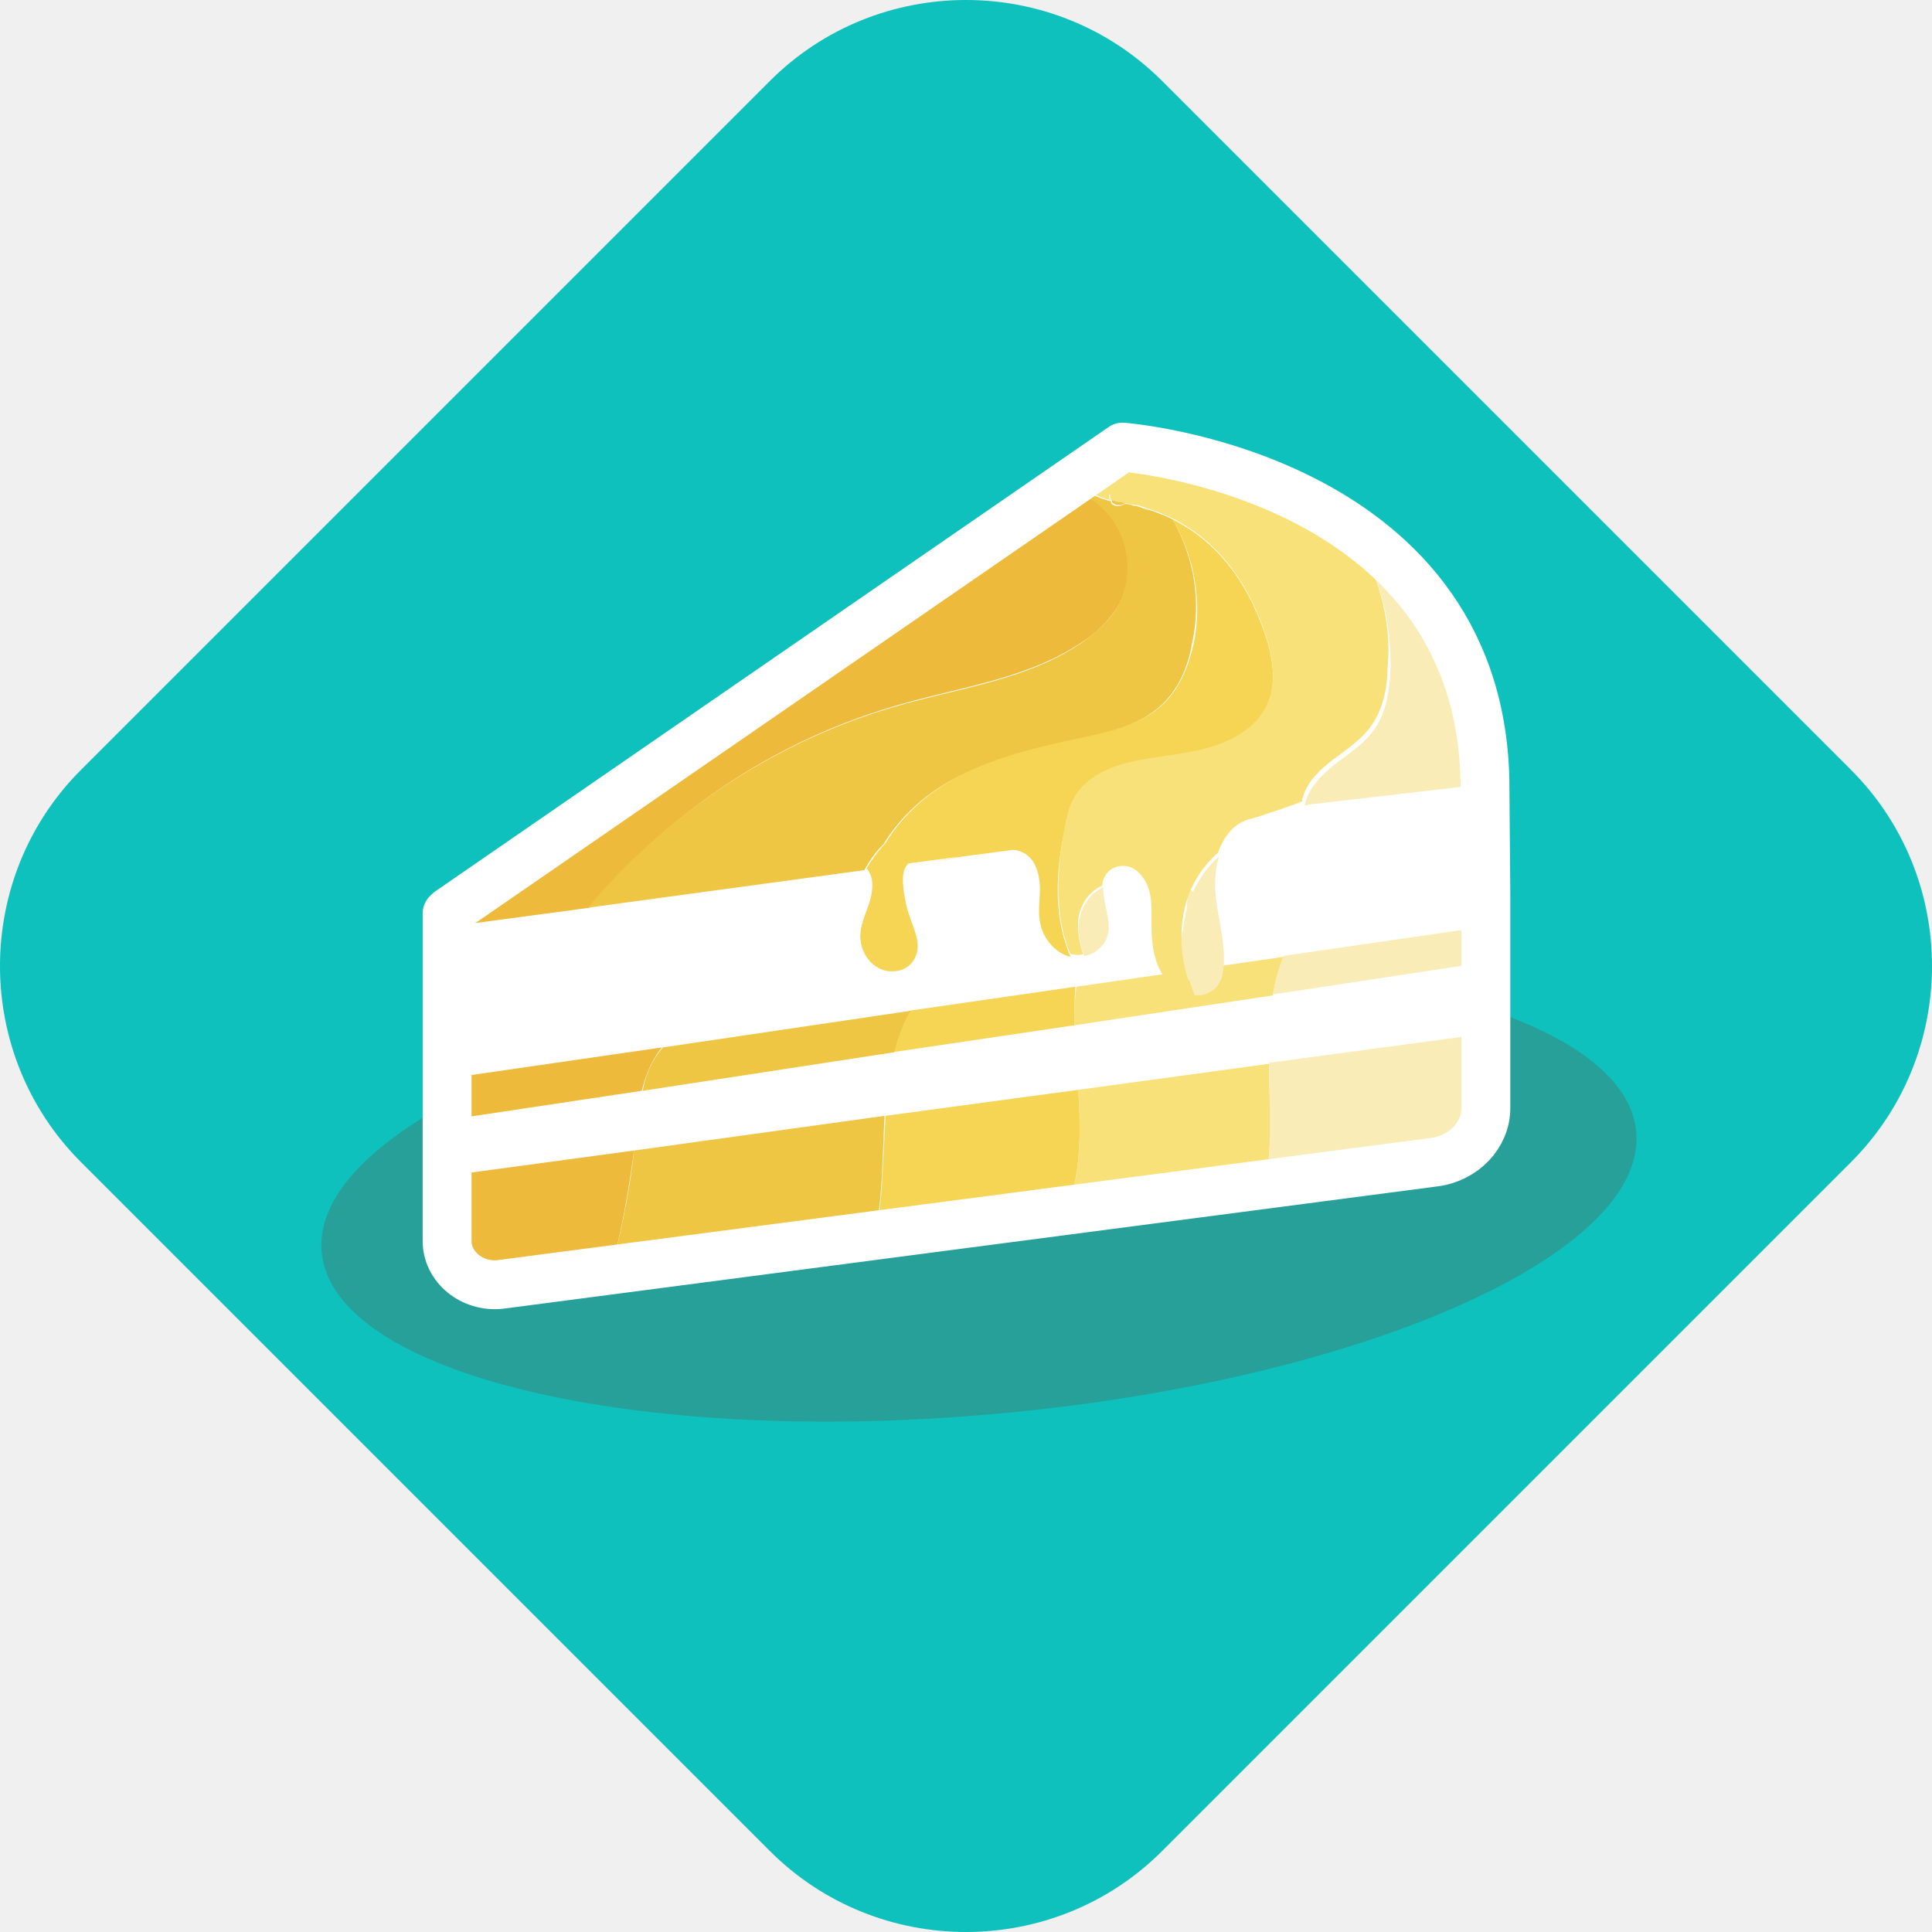
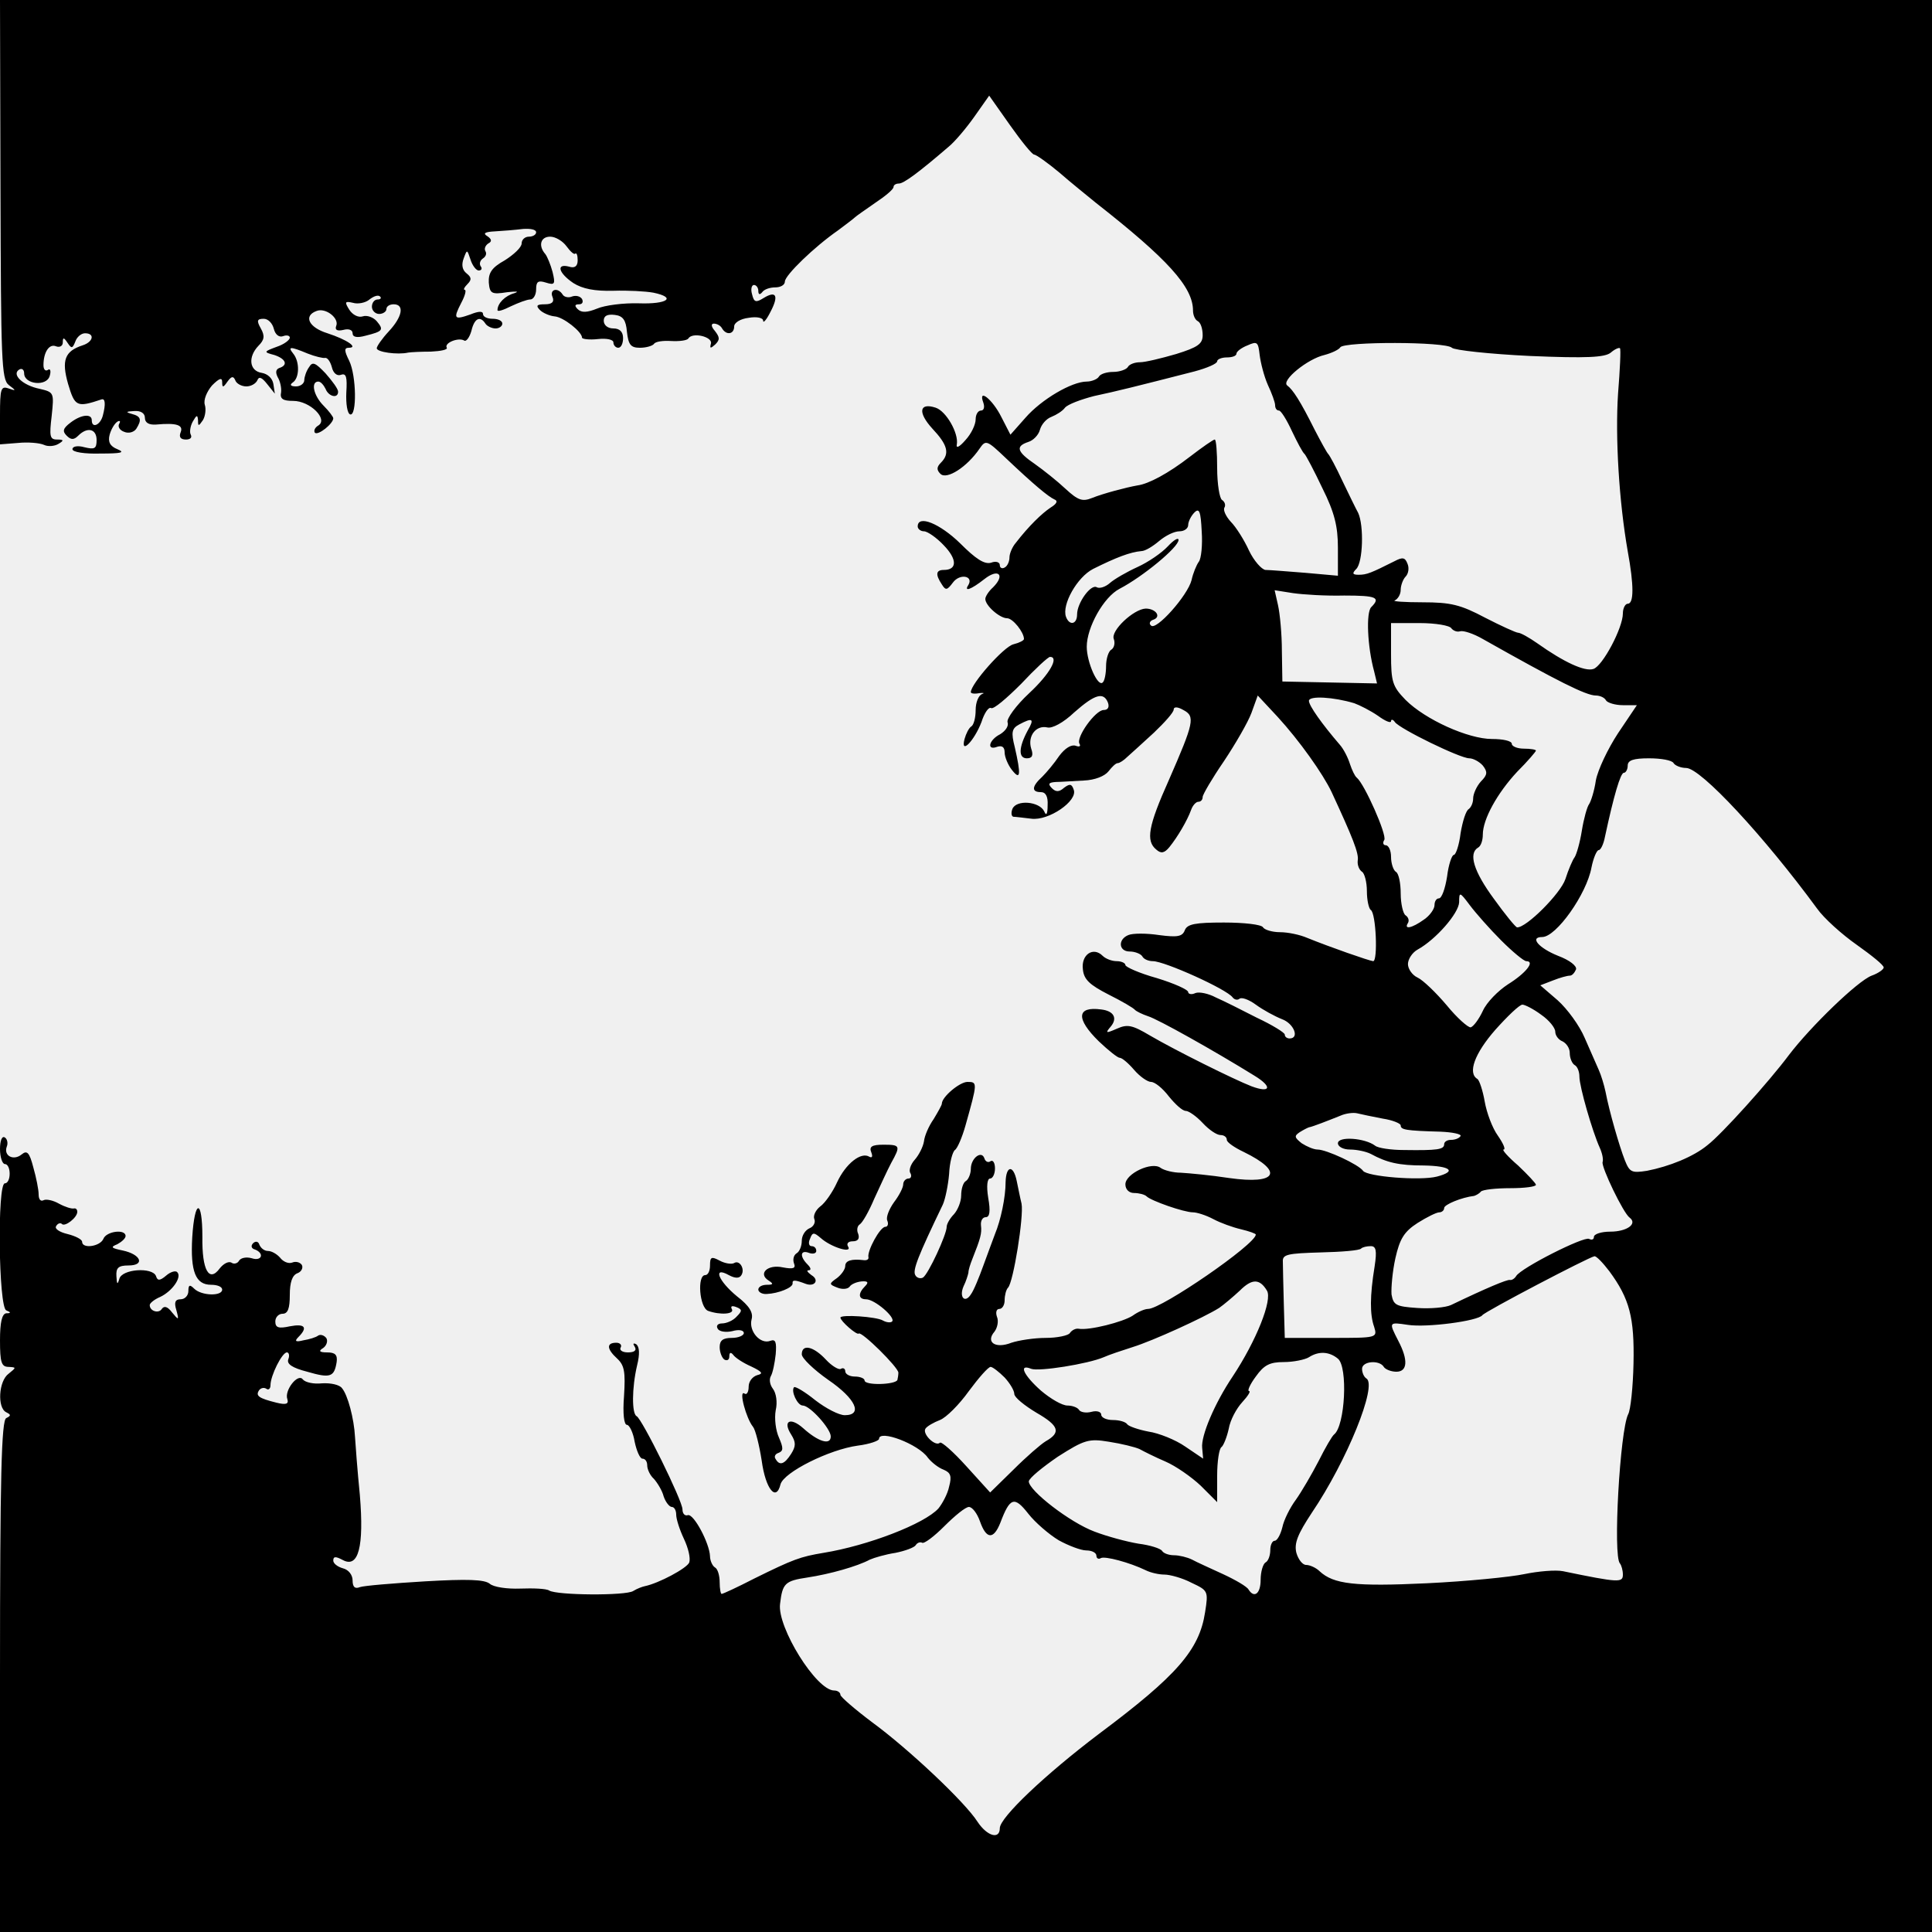
- <svg xmlns="http://www.w3.org/2000/svg" version="1.1" id="Layer_1" x="0px" y="0px" viewBox="0 0 200.5 200.5" enable-background="new 0 0 200.5 200.5" xml:space="preserve">
-   <path fill="#0EC1BC" d="M192.1,120.6l-71.5,71.5c-11.2,11.2-29.5,11.2-40.7,0L8.4,120.6c-11.2-11.2-11.2-29.5,0-40.7L79.9,8.4  c11.2-11.2,29.5-11.2,40.7,0l71.5,71.5C203.3,91.1,203.3,109.4,192.1,120.6z" />
-   <ellipse transform="matrix(0.9958 -9.115107e-02 9.115107e-02 0.9958 -10.8562 9.7731)" fill="#27A09A" cx="101.6" cy="123.7" rx="68.5" ry="23.1" />
-   <g>
-     <path fill="#FFFFFF" d="M153.4,80.8c-0.8-30.3-37.1-32.9-37.1-32.9L47.3,94l0,0l-0.2,0.2l0,1.8l0-1.8v11.2v7.4v3.9v5.3v4.8   c0,2.6,2.6,4.6,5.4,4.3l95.7-12.2c3-0.4,5.2-2.7,5.2-5.4v-4.7V102v-3.4v-6.4L153.4,80.8L153.4,80.8z" />
-     <g>
-       <path fill="#F9E17A" d="M131.7,110.4l-19.8,2.7c0.2,3.3,0.3,6.6-0.4,9.8c-0.1,0.3-0.1,0.5-0.2,0.8l20.3-2.9    c0.2-1.5,0.2-3.1,0.2-4.6C131.8,114.2,131.7,112.3,131.7,110.4z" />
-       <path fill="#F6D555" d="M111.9,113.1l-20,2.7c-0.2,3.6-0.3,7.2-0.7,10.7l20.1-2.8c0.1-0.3,0.1-0.5,0.2-0.8    C112.2,119.6,112.1,116.4,111.9,113.1z" />
-       <path fill="#EDBA3B" d="M47.3,121.9v5.3c0,2.9,2.5,5.1,5.4,4.7l11.1-1.6c0.9-3.6,1.5-7.2,2-10.9L47.3,121.9z" />
-       <path fill="#EFC643" d="M65.8,119.4c-0.4,3.7-1.1,7.3-2,10.9l27.3-3.8c0.5-3.5,0.5-7.1,0.7-10.7L65.8,119.4z" />
-       <path fill="#F9ECB7" d="M131.8,116.1c0,1.5,0,3.1-0.2,4.6l16.4-2.3c3-0.4,5.2-2.9,5.2-5.9v-5.1l-21.5,2.9    C131.7,112.3,131.8,114.2,131.8,116.1z" />
-       <path fill="#F9E17A" d="M111.5,106.4l20.6-3.1c0.2-1.4,0.6-2.7,1.1-4l-21.5,3.1C111.5,103.7,111.5,105,111.5,106.4z" />
-       <path fill="#F9ECB7" d="M132.1,103.2l21.1-3.2v-3.7l-20,2.9C132.7,100.5,132.3,101.9,132.1,103.2z" />
-       <path fill="#EDBA3B" d="M68.6,108.8c0,0,0.1-0.1,0.1-0.1l-21.4,3.1v4.3l19.3-2.9C67,111.6,67.6,110.1,68.6,108.8z" />
-       <path fill="#F6D555" d="M111.5,106.4c0-1.3,0-2.7,0.1-4l-17.3,2.5c-0.8,1.3-1.3,2.8-1.7,4.3L111.5,106.4z" />
-       <path fill="#EFC643" d="M66.7,113.2l26.1-4c0.4-1.5,0.9-3,1.7-4.3l-25.7,3.8c0,0-0.1,0.1-0.1,0.1C67.6,110.1,67,111.6,66.7,113.2z    " />
-       <g>
-         <path fill="none" d="M135.6,83.5l0.1,0C135.7,83.5,135.7,83.5,135.6,83.5z" />
-         <path fill="#F6D555" d="M135.7,83.5l-0.1,0C135.5,83.7,135.7,83.5,135.7,83.5z" />
-         <path fill="#F9ECB7" d="M123.4,92.1c1.2,1.3,1.8,3,2.2,4.7c0.3,1.2,0.5,2.6-0.1,3.7c-0.6,1.1-2.2,1.7-3.1,0.8     c-1-1-0.4-2.6,0.1-3.9c0.7-1.9,0.9-4.1,0.5-6.1" />
-         <path fill="#F9ECB7" d="M112,95.6c-0.2,1.2,0.1,2.4,0.5,3.6c0.6-0.1,1.1-0.3,1.5-0.7c2.1-1.7,0.4-4.4,0.5-6.4     C113.1,92.7,112.2,94.1,112,95.6z" />
-         <path fill="#F9ECB7" d="M123.4,93.6c-1.1,3.1-0.7,6.6,0.6,9.7c0.3,0,0.7,0,1-0.1c1.6-0.5,1.9-1.8,2-3c0.2-2.7-0.8-5.4-0.9-8.2     c0-1,0.1-2.1,0.4-3.1C125.1,90.1,124,91.8,123.4,93.6z" />
-         <path fill="#F9ECB7" d="M139.9,54.5c3,4.4,4.6,9.7,4.4,15.1c-0.1,2.3-0.5,4.6-1.9,6.4c-1.1,1.4-2.7,2.4-4.1,3.5     c-1.3,1.1-2.6,2.4-2.9,4.1c0.1,0,0.2-0.1,0.3-0.1c0.1,0,0.1,0,0.1,0l15.5-1.8c1-0.1,1.8-1,1.7-2     C152.2,67.5,146.6,59.6,139.9,54.5z" />
-         <path fill="#F6D555" d="M131.2,65.6c-1.9-5.5-5-9.4-9.5-11.7c2.2,3.8,3.1,8.4,2.2,12.8c-0.5,2.3-1.4,4.6-3.1,6.3     c-2.4,2.3-5.8,2.9-9,3.6c-4.7,1-9.5,2.1-13.6,4.7c-2.5,1.5-4.8,3.7-6.3,6.2c0,0,0,0,0,0c-0.1,0.1-0.1,0.1-0.2,0.2     c-0.7,0.8-1.3,1.6-1.8,2.5l0.1,0c0.7,0.9,0.6,2.1,0.3,3.2c-0.3,1.1-0.9,2.2-1,3.4c-0.2,1.9,1.2,4.1,3.4,4c0.9,0,1.8-0.5,2.2-1.3     c0.8-1.4,0-2.9-0.5-4.4c-0.4-1.1-0.6-2.3-0.7-3.5c0-0.7,0-1.5,0.6-2c0,0,0,0,0,0l5.3-0.7c-1,0.2-2,0.4-2.9,0.6l3.1-0.6l5.3-0.7     c0.4,0,0.7,0.1,1.1,0.3c1.2,0.6,1.6,2,1.7,3.2c0.1,1.3-0.2,2.6,0,3.8c0.2,1.7,1.5,3.4,3.2,3.8c-0.3-0.7-0.5-1.3-0.7-2     c-1-3.6-0.7-7.5,0.1-11.2c0.2-1.1,0.5-2.2,1-3.1c0.4-0.7,0.9-1.2,1.6-1.7c0.5-0.4,1-0.7,1.5-1c2.8-1.4,6-1.5,9.1-2     c3.1-0.6,6.3-1.9,7.7-4.7C132.6,71,132.1,68.1,131.2,65.6z" />
-         <path fill="none" d="M116.8,52.2C116.8,52.2,116.8,52.2,116.8,52.2c-0.2,0-0.3-0.1-0.5-0.1C116.5,52.2,116.6,52.2,116.8,52.2z" />
-         <path fill="none" d="M117.8,52.5c-0.3-0.1-0.6-0.2-1-0.2c0,0,0,0,0,0C117.1,52.3,117.4,52.4,117.8,52.5z" />
-         <path fill="none" d="M117.9,52.5c0.4,0.1,0.8,0.2,1.2,0.4C118.7,52.7,118.3,52.6,117.9,52.5z" />
-         <path fill="none" d="M119.2,52.9c0.9,0.3,1.7,0.6,2.5,1C120.9,53.5,120.1,53.2,119.2,52.9z" />
-         <path fill="#F9E17A" d="M115.2,51.3c0,0.2,0,0.4,0.1,0.6c0,0,0.1,0,0.1,0c0-0.2,0-0.3,0-0.5C115.3,51.4,115.3,51.3,115.2,51.3z" />
-         <path fill="#F9E17A" d="M139.9,54.5c-10.6-8.2-23.9-9.2-23.9-9.2l-1.2,0.9l-2.5,1.8l-2.5,1.8c1,0.2,1.9,0.4,2.9,0.7     c0.5,0.7,1.4,1.1,2.5,1.4c-0.1-0.2-0.1-0.4-0.1-0.6c0.1,0,0.1,0.1,0.2,0.1c0,0.2,0,0.3,0,0.5c0.3,0.1,0.6,0.1,0.9,0.2     c0.2,0,0.3,0.1,0.5,0.1c0.3,0.1,0.6,0.1,1,0.2c0.1,0,0.1,0,0.2,0c0.4,0.1,0.8,0.2,1.2,0.4c0,0,0,0,0.1,0c0.9,0.3,1.7,0.6,2.5,1     c0,0,0,0,0,0v0c4.5,2.3,7.6,6.2,9.5,11.7c0.9,2.5,1.4,5.4,0.2,7.8c-1.4,2.8-4.6,4.1-7.7,4.7c-3.1,0.6-6.3,0.7-9.1,2     c-1.2,0.6-2.4,1.5-3.1,2.7c-0.6,1-0.8,2.1-1,3.1c-0.7,3.7-1,7.6-0.1,11.2c0.2,0.7,0.4,1.4,0.7,2c0.2,0,0.4,0.1,0.7,0.1     c0.2,0,0.4,0,0.6-0.1c-0.4-1.2-0.6-2.4-0.5-3.6c0.2-1.5,1.1-2.9,2.5-3.5c0-0.6,0.3-1.2,0.8-1.6c0.8-0.6,2-0.6,2.8,0.1     c1.7,1.5,1.5,3.6,1.5,5.5c0,2.3,0.3,4.8,2.1,6.3c0.6,0.5,1.4,0.8,2.2,0.8c-1.3-3-1.6-6.5-0.6-9.7c0.6-1.8,1.7-3.5,3.2-4.8     c0.6-1.7,1.7-3.1,3.3-3.5c0.6-0.1,4.3-1.4,5.4-1.8c0.3-1.7,1.5-3,2.9-4.1c1.4-1.1,3-2.1,4.1-3.5c1.4-1.8,1.9-4.2,1.9-6.4     C144.5,64.3,142.9,58.9,139.9,54.5z" />
-         <path fill="#EFC643" d="M115.4,51.9c0,0.1,0,0.1,0,0.2c0.3,0.4,1,0.4,1.4,0.1c-0.2,0-0.3-0.1-0.5-0.1     C116,52.1,115.7,52,115.4,51.9z" />
-         <path fill="#EFC643" d="M117.8,52.5c0.1,0,0.1,0,0.2,0C117.9,52.5,117.8,52.5,117.8,52.5z" />
-         <polygon fill="#EFC643" points="121.7,53.9 121.7,53.9 121.7,53.9    " />
-         <path fill="#EFC643" d="M119.1,52.9C119.2,52.9,119.2,52.9,119.1,52.9C119.2,52.9,119.2,52.9,119.1,52.9z" />
-         <path fill="#EDBA3B" d="M93.8,73c6.4-1.8,13.2-2.7,18.7-6.5c1.5-1,2.8-2.3,3.7-3.9c1.3-2.5,1.2-5.8-0.3-8.2     c-1.4-2.3-3.9-3.9-6.6-4.2L48.9,94.8c-0.4,0.3-0.2,1,0.4,1l11.9-1.6C69.6,84,81.1,76.5,93.8,73z" />
-         <path fill="#EFC643" d="M121.7,53.9C121.7,53.9,121.7,53.9,121.7,53.9c-0.8-0.4-1.6-0.7-2.5-1c0,0,0,0-0.1,0     c-0.4-0.1-0.8-0.3-1.2-0.4c-0.1,0-0.1,0-0.2,0c-0.3-0.1-0.6-0.2-1-0.2c-0.4,0.3-1.1,0.3-1.4-0.1c0-0.1,0-0.1,0-0.2     c0,0-0.1,0-0.1,0c0,0,0,0.1,0,0.1c0,0,0-0.1,0-0.1c-1.1-0.3-2-0.6-2.5-1.4c-1-0.3-1.9-0.5-2.9-0.7l-0.6,0.4     c2.7,0.3,5.2,1.9,6.6,4.2c1.5,2.5,1.6,5.7,0.3,8.2c-0.8,1.6-2.2,2.8-3.7,3.9c-5.4,3.8-12.3,4.7-18.7,6.5     c-12.7,3.5-24.2,11-32.7,21.1l28.7-3.9c0.5-0.9,1.1-1.8,1.8-2.5c0.1-0.1,0.1-0.1,0.2-0.2c1.5-2.5,3.8-4.7,6.3-6.2     c4.1-2.5,8.9-3.7,13.6-4.7c3.2-0.7,6.6-1.3,9-3.6c1.7-1.6,2.7-3.9,3.1-6.3C124.7,62.4,123.9,57.8,121.7,53.9z" />
-       </g>
-     </g>
-     <path fill="none" stroke="#FFFFFF" stroke-width="5.074" stroke-linecap="round" stroke-linejoin="round" stroke-miterlimit="10" d="   M154.1,80.8c-0.8-31.6-37.6-34.4-37.6-34.4L46.6,94.6l0,0l-0.2,0.2l0,0l0,0v11.7v7.7v4.1v5.5v5c0,2.7,2.6,4.8,5.5,4.5l97-12.7   c3-0.4,5.3-2.8,5.3-5.6v-4.9v-7v-3.5v-6.7L154.1,80.8L154.1,80.8z" />
+ <svg xmlns="http://www.w3.org/2000/svg" version="1.0" width="400pt" height="400pt" viewBox="0 0 400 400" preserveAspectRatio="xMidYMid meet">
+   <g transform="translate(0,400) scale(0.1,-0.1)" fill="#000000" stroke="none">
+     <path d="M1 3608 c1 -353 2 -393 17 -405 16 -12 16 -13 -1 -7 -15 5 -17 -1 -17 -55 l0 -61 38 3 c20 2 44 0 53 -4 8 -4 22 -3 30 2 12 7 11 9 -3 9 -15 0 -16 7 -11 49 5 48 5 49 -25 56 -35 7 -59 30 -42 40 5 3 10 0 10 -8 0 -23 47 -28 53 -5 3 10 1 16 -4 12 -5 -3 -9 1 -9 10 0 27 12 45 26 39 8 -3 14 1 14 8 0 11 2 11 10 -1 8 -12 10 -12 16 3 3 9 12 17 20 17 21 0 17 -18 -5 -25 -37 -12 -44 -31 -30 -80 14 -47 18 -49 69 -32 8 3 9 -10 3 -33 -5 -20 -23 -28 -23 -10 0 14 -22 12 -44 -5 -16 -12 -17 -18 -8 -27 9 -9 15 -9 24 0 19 19 38 14 38 -9 0 -18 -4 -20 -25 -15 -14 4 -25 2 -25 -4 0 -6 25 -10 58 -9 43 0 52 2 35 9 -15 6 -20 15 -16 30 3 11 10 23 16 27 5 3 7 1 4 -4 -4 -6 1 -14 10 -17 9 -4 20 -1 25 6 12 19 10 26 -9 31 -14 4 -12 5 5 6 14 1 22 -5 22 -14 0 -10 8 -15 23 -14 43 4 57 -1 51 -16 -4 -10 0 -15 11 -15 9 0 13 4 10 10 -3 5 -1 18 4 27 8 14 10 15 11 3 0 -13 1 -13 10 0 5 8 7 23 4 32 -3 10 4 27 15 40 15 15 21 17 21 7 0 -12 2 -12 11 1 8 11 12 12 16 3 2 -7 13 -13 23 -13 10 0 20 6 23 13 3 8 9 6 20 -8 l16 -20 -3 20 c-2 12 -12 21 -24 23 -26 4 -29 33 -7 56 12 12 14 20 5 36 -9 16 -8 20 6 20 9 0 18 -9 21 -21 3 -12 11 -18 19 -15 8 3 14 1 14 -3 0 -5 -12 -14 -27 -19 -27 -10 -28 -11 -5 -17 24 -8 29 -21 10 -27 -7 -3 -8 -9 -3 -19 5 -8 8 -22 7 -31 -3 -14 4 -18 25 -18 35 0 73 -38 52 -51 -7 -4 -10 -11 -7 -15 7 -6 38 19 38 30 0 3 -9 15 -20 26 -21 21 -27 50 -11 50 5 0 11 -7 15 -15 6 -16 26 -21 26 -6 0 6 -12 22 -26 38 -21 22 -27 25 -34 13 -6 -8 -10 -21 -10 -27 0 -7 -8 -13 -17 -13 -11 0 -14 3 -7 8 14 9 15 43 1 60 -12 15 -6 15 30 0 15 -6 32 -10 36 -9 5 1 11 -8 14 -19 3 -13 11 -19 19 -16 11 4 13 -5 11 -37 -1 -23 2 -43 8 -45 14 -4 13 80 -2 111 -10 20 -11 27 -1 27 21 0 -4 17 -44 30 -39 12 -50 36 -23 46 19 8 48 -15 41 -31 -3 -8 2 -11 15 -8 11 3 19 0 19 -7 0 -8 9 -10 27 -5 36 9 38 12 23 30 -7 8 -20 13 -29 10 -9 -3 -21 3 -28 14 -10 16 -9 18 8 14 10 -3 26 0 34 7 9 7 18 10 22 6 3 -3 1 -6 -5 -6 -7 0 -12 -7 -12 -15 0 -8 7 -15 15 -15 8 0 15 5 15 10 0 6 7 10 15 10 23 0 18 -26 -10 -56 -14 -15 -25 -31 -25 -35 0 -8 43 -14 65 -9 6 1 27 2 47 2 21 1 35 4 33 8 -6 10 24 22 36 15 4 -3 11 6 15 20 6 26 18 32 29 15 3 -5 13 -10 21 -10 8 0 14 5 14 10 0 6 -9 10 -20 10 -11 0 -20 4 -20 10 0 6 -9 6 -26 -1 -34 -12 -36 -9 -19 24 8 15 11 27 7 27 -3 0 -1 5 6 12 9 9 8 14 -2 22 -9 7 -11 18 -6 31 7 19 7 19 14 -2 4 -13 12 -23 17 -23 6 0 8 4 4 9 -3 5 -1 12 5 16 6 4 8 10 5 15 -3 5 0 12 6 16 8 4 7 9 -2 15 -10 6 -5 9 16 10 17 1 42 3 58 5 15 1 27 -1 27 -7 0 -5 -7 -9 -15 -9 -8 0 -15 -6 -15 -14 0 -8 -16 -23 -35 -35 -27 -15 -34 -26 -33 -46 2 -23 6 -25 38 -20 19 2 26 2 15 -2 -19 -5 -35 -21 -35 -35 0 -4 12 0 28 8 15 7 33 14 40 14 6 0 12 9 12 21 0 16 4 19 20 14 19 -6 20 -3 14 22 -4 15 -11 32 -15 37 -15 17 -10 36 10 36 11 0 26 -9 34 -20 8 -11 16 -18 18 -15 3 2 5 -4 5 -14 0 -12 -6 -17 -18 -13 -27 7 -22 -13 9 -34 19 -12 44 -17 83 -16 30 1 67 -1 83 -4 48 -10 29 -24 -30 -22 -32 1 -71 -4 -87 -11 -20 -8 -32 -9 -40 -1 -7 7 -6 10 3 10 7 0 9 5 6 11 -4 6 -13 8 -21 5 -7 -3 -16 -1 -19 4 -10 16 -28 11 -21 -5 4 -10 -1 -15 -16 -15 -17 0 -19 -3 -10 -12 6 -6 20 -12 30 -13 18 -1 57 -32 57 -44 0 -3 15 -5 33 -3 18 2 32 -1 32 -7 0 -6 5 -11 10 -11 6 0 10 9 10 20 0 13 -7 20 -20 20 -12 0 -20 7 -20 16 0 10 7 14 23 12 17 -2 23 -11 25 -35 3 -27 8 -33 27 -33 13 0 26 4 29 8 3 5 19 7 35 6 17 -1 33 1 36 5 8 14 50 4 47 -10 -3 -11 -1 -11 9 -2 10 10 9 15 -1 28 -8 9 -8 15 -2 15 6 0 14 -4 17 -10 9 -15 25 -12 25 4 0 8 13 16 30 18 17 3 30 0 30 -6 0 -6 7 2 15 18 18 34 12 45 -14 29 -16 -10 -20 -9 -24 8 -3 10 -1 19 4 19 5 0 9 -6 9 -12 0 -8 3 -9 8 -3 4 6 16 10 27 10 11 0 20 5 20 12 0 13 61 72 110 106 16 12 32 24 35 27 3 3 22 16 42 30 21 14 38 28 38 33 0 4 5 7 11 7 10 0 40 22 104 77 12 10 35 37 52 61 l31 44 43 -61 c24 -34 46 -61 50 -61 4 0 28 -17 52 -37 24 -21 59 -49 76 -63 148 -116 201 -174 201 -223 0 -9 4 -19 10 -22 6 -3 10 -16 10 -29 0 -18 -10 -25 -55 -39 -31 -9 -64 -17 -75 -17 -10 0 -22 -4 -25 -10 -3 -5 -17 -10 -30 -10 -13 0 -27 -4 -30 -10 -3 -5 -15 -10 -25 -10 -31 0 -94 -37 -127 -75 l-31 -35 -19 37 c-18 36 -49 61 -37 29 3 -9 1 -16 -5 -16 -6 0 -11 -8 -11 -18 0 -11 -9 -30 -21 -43 -13 -15 -20 -18 -18 -9 4 23 -22 69 -44 76 -34 11 -37 -10 -7 -43 32 -34 37 -52 18 -71 -9 -9 -9 -15 -1 -23 13 -13 55 14 81 52 13 19 15 18 55 -20 57 -54 87 -79 100 -85 8 -3 5 -9 -8 -17 -18 -12 -45 -38 -72 -73 -7 -8 -13 -22 -13 -30 0 -8 -4 -18 -10 -21 -5 -3 -10 -1 -10 5 0 6 -8 9 -18 5 -14 -4 -32 8 -64 40 -42 41 -88 60 -88 35 0 -5 6 -10 13 -10 7 0 26 -13 41 -29 28 -29 28 -51 0 -51 -16 0 -18 -9 -4 -30 8 -13 11 -12 23 4 14 19 43 14 32 -5 -10 -15 5 -10 33 12 29 23 44 9 18 -17 -9 -8 -16 -19 -16 -24 0 -14 30 -40 45 -40 12 0 35 -29 35 -43 0 -3 -10 -8 -22 -11 -20 -5 -88 -82 -88 -99 0 -3 8 -4 18 -2 9 1 11 0 5 -2 -7 -3 -13 -17 -13 -33 0 -16 -4 -31 -9 -34 -5 -3 -11 -15 -14 -26 -9 -34 20 -4 35 35 6 19 15 32 20 29 5 -3 32 20 62 50 29 31 56 56 60 56 19 0 0 -35 -43 -75 -28 -26 -47 -53 -45 -60 3 -8 -4 -18 -15 -25 -24 -12 -29 -35 -6 -26 10 3 15 -1 15 -12 0 -9 7 -26 15 -36 18 -23 19 -10 6 47 -8 31 -6 39 9 47 28 15 32 12 18 -12 -19 -35 -20 -58 -2 -58 11 0 14 6 9 20 -8 26 10 49 33 44 10 -3 34 10 56 31 43 38 61 43 70 20 3 -9 0 -15 -9 -15 -17 0 -58 -57 -50 -70 3 -5 0 -7 -8 -4 -9 3 -22 -5 -34 -21 -10 -15 -26 -34 -35 -43 -22 -20 -23 -32 -3 -32 10 0 15 -9 14 -27 0 -19 -3 -23 -7 -13 -10 21 -58 25 -66 5 -3 -8 -2 -15 2 -16 4 0 20 -2 37 -4 36 -5 97 37 88 60 -4 12 -8 13 -20 4 -10 -9 -17 -9 -25 -1 -9 9 -7 12 8 13 10 0 36 2 58 3 23 1 43 9 51 19 7 9 15 17 19 17 4 0 13 6 20 13 7 6 32 29 55 50 22 21 41 42 41 48 0 6 8 6 20 -1 25 -13 22 -26 -30 -145 -43 -96 -48 -126 -26 -144 10 -9 17 -7 27 5 17 21 37 55 45 77 3 9 10 17 15 17 5 0 9 4 9 10 0 5 20 39 44 74 24 36 50 81 57 100 l13 36 41 -44 c45 -49 94 -118 112 -156 43 -93 57 -127 54 -142 -1 -9 3 -19 9 -23 5 -3 10 -21 10 -40 0 -19 4 -36 8 -39 11 -6 15 -106 5 -106 -9 1 -89 29 -136 48 -16 7 -41 12 -57 12 -16 0 -32 5 -35 10 -3 6 -40 10 -81 10 -59 0 -76 -3 -81 -16 -5 -13 -15 -15 -53 -10 -26 4 -55 4 -64 0 -22 -9 -20 -34 3 -34 11 0 23 -5 26 -10 3 -6 13 -10 22 -10 24 0 153 -58 165 -75 4 -5 10 -6 14 -3 4 4 19 -1 34 -12 15 -11 39 -24 54 -30 25 -9 37 -40 16 -40 -5 0 -10 3 -10 8 0 4 -26 20 -58 35 -31 16 -69 35 -85 42 -15 8 -34 12 -42 9 -8 -4 -15 -2 -15 2 0 5 -29 18 -65 29 -36 10 -65 23 -65 27 0 4 -8 8 -18 8 -10 0 -23 5 -29 11 -20 20 -45 2 -41 -28 2 -21 14 -32 53 -52 28 -14 52 -28 55 -32 3 -3 15 -9 27 -13 20 -6 136 -71 220 -123 38 -23 34 -37 -6 -22 -36 14 -157 74 -210 105 -37 22 -47 24 -69 14 -23 -10 -24 -9 -12 5 14 17 6 32 -20 35 -51 7 -53 -19 -5 -66 20 -19 39 -34 43 -34 5 0 18 -11 30 -25 12 -14 28 -25 35 -25 8 0 24 -13 37 -30 13 -16 28 -30 35 -30 6 0 22 -11 35 -25 13 -14 29 -25 37 -25 7 0 13 -4 13 -10 0 -5 16 -16 35 -25 84 -41 69 -68 -30 -54 -39 6 -83 10 -100 11 -16 0 -35 5 -42 10 -18 14 -73 -12 -73 -34 0 -11 8 -18 18 -18 10 0 22 -3 26 -7 9 -9 77 -33 96 -33 8 0 27 -6 42 -14 15 -8 40 -17 57 -21 17 -4 31 -9 31 -11 0 -20 -195 -154 -223 -154 -7 0 -21 -6 -32 -14 -20 -13 -90 -31 -112 -27 -6 1 -14 -3 -18 -9 -3 -5 -26 -10 -50 -10 -24 0 -56 -5 -71 -10 -33 -13 -54 1 -35 23 6 8 9 22 5 31 -3 9 -1 16 5 16 6 0 11 8 11 18 0 10 3 22 7 26 11 11 33 148 28 174 -3 12 -7 33 -10 47 -7 34 -22 32 -23 -2 0 -32 -10 -79 -22 -108 -4 -11 -15 -40 -24 -65 -9 -25 -20 -52 -26 -60 -12 -19 -25 -6 -15 17 5 10 9 23 10 28 0 6 4 18 8 28 17 43 20 53 18 70 -1 9 3 17 10 17 8 0 10 12 5 40 -4 25 -2 40 4 40 5 0 10 9 10 21 0 11 -4 18 -9 15 -5 -4 -11 -1 -13 6 -6 17 -28 0 -28 -22 0 -10 -5 -22 -10 -25 -6 -3 -10 -17 -10 -30 0 -13 -7 -30 -15 -39 -8 -8 -15 -20 -15 -26 0 -16 -38 -98 -49 -105 -5 -3 -13 -1 -16 5 -6 10 6 40 57 146 5 11 11 40 13 63 1 24 7 46 12 50 5 3 15 26 22 51 25 89 25 90 4 90 -16 0 -53 -31 -53 -45 0 -3 -8 -17 -17 -32 -10 -14 -19 -35 -20 -46 -2 -12 -11 -29 -19 -38 -9 -10 -13 -23 -9 -28 3 -6 1 -11 -4 -11 -6 0 -11 -6 -11 -12 0 -7 -9 -24 -19 -37 -10 -14 -17 -31 -14 -38 3 -7 1 -13 -4 -13 -11 0 -38 -50 -35 -63 1 -4 -3 -7 -10 -6 -25 3 -38 -1 -38 -12 0 -7 -8 -18 -17 -25 -17 -12 -17 -13 1 -20 10 -4 21 -3 25 2 3 5 14 10 25 11 13 1 15 -2 7 -10 -15 -15 -14 -27 2 -27 18 0 62 -38 54 -46 -3 -3 -12 -2 -19 2 -13 8 -88 13 -88 6 0 -7 34 -37 38 -33 6 5 82 -70 82 -81 0 -4 -1 -11 -2 -15 -4 -10 -68 -12 -68 -1 0 4 -9 8 -20 8 -11 0 -20 5 -20 11 0 5 -4 8 -9 5 -4 -3 -19 6 -31 19 -26 28 -50 33 -50 11 0 -8 25 -32 55 -53 57 -39 72 -73 34 -73 -12 0 -39 14 -61 31 -21 17 -41 29 -44 27 -7 -8 7 -38 18 -38 15 0 58 -48 58 -64 0 -19 -26 -11 -57 17 -27 24 -43 15 -25 -13 10 -16 10 -24 0 -40 -14 -22 -24 -25 -32 -11 -4 5 -1 11 6 13 10 4 10 10 1 31 -7 15 -10 40 -7 57 4 17 1 36 -6 45 -6 8 -8 19 -4 26 4 7 8 27 10 45 2 25 0 32 -11 28 -21 -8 -45 20 -39 44 4 14 -4 28 -30 48 -39 32 -51 63 -17 44 13 -7 22 -7 26 0 8 13 -4 32 -15 25 -5 -3 -19 -1 -30 5 -17 9 -20 8 -20 -10 0 -11 -4 -20 -10 -20 -17 0 -12 -67 6 -74 25 -9 56 -7 49 4 -3 6 1 7 9 4 13 -5 13 -8 1 -20 -7 -8 -21 -14 -30 -14 -9 0 -13 -5 -9 -11 3 -6 17 -8 30 -5 14 4 24 2 24 -4 0 -5 -11 -10 -25 -10 -18 0 -25 -5 -25 -19 0 -11 5 -23 10 -26 6 -3 10 0 10 7 0 8 3 9 8 3 4 -6 21 -17 37 -24 23 -11 26 -15 13 -18 -10 -3 -18 -13 -18 -24 0 -11 -4 -18 -9 -14 -12 7 4 -52 18 -69 5 -6 13 -38 18 -70 8 -59 30 -86 39 -49 7 25 101 72 160 80 24 3 44 10 44 14 0 20 82 -11 101 -39 8 -10 22 -21 33 -25 14 -6 17 -13 11 -35 -3 -15 -14 -35 -22 -45 -29 -32 -146 -77 -238 -92 -48 -8 -62 -13 -143 -53 -35 -18 -65 -32 -68 -32 -2 0 -4 11 -4 24 0 14 -4 28 -10 31 -5 3 -10 14 -10 23 -1 27 -34 89 -46 85 -6 -2 -11 3 -11 12 0 18 -84 188 -95 193 -10 5 -10 58 1 105 6 24 5 39 -2 44 -6 3 -7 1 -3 -5 5 -8 -1 -12 -14 -12 -12 0 -18 5 -15 10 3 5 -1 10 -9 10 -21 0 -20 -13 2 -33 15 -14 17 -28 14 -77 -3 -37 0 -60 6 -60 5 0 13 -16 16 -35 4 -19 11 -35 16 -35 6 0 10 -6 10 -14 0 -8 6 -21 14 -28 7 -8 17 -24 20 -36 4 -12 12 -22 17 -22 5 0 9 -7 9 -16 0 -9 7 -31 16 -50 9 -19 14 -40 11 -49 -5 -12 -63 -43 -92 -49 -5 -1 -16 -5 -24 -10 -15 -10 -158 -9 -174 1 -6 4 -33 5 -60 4 -27 -1 -55 3 -63 10 -11 9 -47 10 -134 5 -66 -4 -127 -9 -135 -12 -10 -4 -15 0 -15 14 0 11 -8 22 -20 25 -11 3 -20 10 -20 16 0 9 5 9 20 1 32 -17 44 27 35 135 -5 50 -9 104 -10 120 -2 38 -15 87 -27 101 -5 7 -23 11 -41 10 -18 -2 -35 2 -40 8 -10 14 -39 -23 -32 -41 3 -10 -3 -12 -23 -7 -36 9 -43 14 -36 25 3 5 10 7 15 4 5 -4 9 0 9 7 0 20 24 68 34 68 4 0 6 -6 3 -14 -4 -10 8 -18 39 -26 48 -14 56 -11 61 20 2 15 -3 20 -20 20 -16 0 -18 3 -8 9 7 5 10 14 7 20 -4 6 -12 9 -17 6 -5 -4 -19 -8 -31 -10 -16 -4 -19 -2 -10 7 20 20 13 28 -18 22 -23 -5 -30 -3 -30 10 0 9 7 16 15 16 11 0 15 11 15 39 0 26 5 41 16 45 8 3 12 11 9 17 -4 6 -13 8 -20 5 -8 -3 -19 2 -25 10 -7 8 -18 14 -25 14 -8 0 -15 6 -18 13 -2 7 -8 8 -13 3 -5 -5 -4 -11 4 -13 20 -8 14 -25 -7 -18 -11 3 -22 1 -26 -5 -3 -6 -11 -8 -16 -4 -6 3 -16 -2 -24 -12 -22 -30 -37 -4 -36 65 0 80 -16 79 -21 -1 -4 -71 7 -98 39 -98 13 0 23 -4 23 -10 0 -14 -43 -13 -58 2 -9 9 -12 8 -12 -5 0 -9 -7 -17 -16 -17 -11 0 -14 -6 -9 -22 6 -22 5 -22 -9 -5 -9 12 -16 14 -21 7 -6 -10 -25 -5 -25 8 0 4 10 12 22 17 25 12 45 41 35 51 -3 4 -14 1 -23 -7 -13 -11 -18 -11 -21 -1 -7 19 -71 15 -76 -6 -4 -13 -5 -11 -6 6 -1 17 4 22 25 22 35 0 26 23 -12 31 -24 5 -26 7 -11 13 9 5 17 12 17 17 0 15 -40 10 -46 -6 -7 -16 -44 -21 -44 -6 0 5 -14 12 -30 16 -17 4 -27 11 -24 16 3 6 9 8 12 5 6 -7 32 13 32 25 0 5 -3 8 -7 7 -5 -1 -18 3 -31 10 -12 7 -27 10 -32 7 -6 -3 -10 2 -10 12 0 10 -5 35 -11 56 -8 31 -13 36 -24 27 -17 -14 -38 -3 -31 16 3 7 1 16 -4 19 -6 4 -10 -7 -10 -24 0 -17 5 -31 10 -31 6 0 10 -9 10 -20 0 -11 -4 -20 -10 -20 -16 0 -13 -257 3 -263 10 -4 10 -6 0 -6 -9 -1 -13 -19 -13 -56 0 -46 3 -55 18 -55 16 -1 16 -1 0 -14 -21 -15 -24 -71 -5 -80 10 -5 10 -7 0 -12 -10 -4 -13 -121 -13 -535 l0 -529 2000 0 2000 0 0 2000 0 2000 -2000 0 -2000 0 1 -392z m2624 -405 c8 -17 15 -36 15 -42 0 -6 3 -11 8 -11 4 0 16 -19 27 -43 11 -23 22 -44 26 -47 3 -3 20 -35 37 -71 25 -50 32 -79 32 -123 l0 -58 -67 6 c-38 3 -75 6 -83 6 -8 1 -24 19 -34 40 -10 22 -27 49 -38 60 -10 11 -16 24 -13 29 3 5 1 12 -5 16 -5 3 -10 33 -10 66 0 32 -2 59 -5 59 -3 0 -26 -16 -52 -36 -44 -34 -85 -56 -108 -59 -23 -4 -72 -17 -94 -26 -20 -8 -29 -5 -55 19 -17 16 -46 39 -63 51 -38 26 -41 37 -14 46 10 3 21 14 24 25 3 11 13 23 24 27 10 4 23 12 28 19 6 7 33 17 60 24 47 10 87 20 208 51 26 7 47 16 47 21 0 4 9 8 20 8 11 0 20 3 20 8 0 4 10 12 23 17 20 9 22 7 25 -20 2 -16 9 -44 17 -62z m381 77 c5 -5 78 -13 162 -17 117 -5 155 -3 167 7 8 7 17 11 19 9 2 -2 0 -44 -4 -94 -6 -91 2 -223 20 -326 13 -71 13 -109 0 -109 -5 0 -10 -9 -10 -20 0 -30 -42 -109 -61 -115 -18 -6 -61 14 -116 53 -17 12 -35 22 -40 22 -4 0 -35 14 -68 31 -51 27 -71 32 -130 32 -38 0 -64 2 -57 4 6 3 12 12 12 22 0 9 5 22 10 27 6 6 8 18 4 27 -5 13 -10 14 -27 5 -48 -24 -57 -28 -74 -28 -13 0 -14 3 -5 12 14 14 16 90 4 116 -5 9 -20 40 -33 67 -13 28 -26 52 -29 55 -3 3 -15 25 -28 50 -30 60 -45 83 -57 92 -13 10 42 55 77 63 15 4 30 11 33 16 8 12 218 12 231 -1z m-524 -443 c-5 -7 -12 -24 -15 -38 -8 -32 -74 -106 -84 -94 -5 4 -2 10 5 12 17 6 5 23 -16 23 -25 -1 -73 -46 -66 -63 3 -8 1 -18 -5 -22 -6 -3 -11 -19 -11 -34 0 -15 -3 -31 -7 -34 -10 -10 -33 42 -33 74 0 40 35 103 68 120 48 25 122 86 122 101 0 6 -10 0 -22 -13 -13 -14 -41 -33 -63 -43 -22 -10 -48 -25 -57 -33 -9 -8 -21 -12 -27 -9 -12 8 -41 -32 -41 -56 0 -21 -16 -24 -23 -5 -9 25 23 82 56 99 48 24 77 35 100 37 8 0 24 10 37 21 13 11 31 20 42 20 10 0 18 6 18 13 0 7 6 19 13 26 10 10 13 2 15 -39 2 -28 -1 -57 -6 -63z m301 -70 c67 0 76 -4 56 -24 -11 -11 -8 -82 6 -133 l6 -25 -98 2 -98 2 -1 63 c0 35 -4 77 -8 95 l-7 31 38 -6 c21 -3 68 -6 106 -5z m222 -68 c4 -5 12 -8 18 -6 7 2 28 -5 47 -16 156 -88 214 -117 234 -117 8 0 18 -4 21 -10 3 -5 19 -10 35 -10 l29 0 -39 -58 c-21 -32 -42 -76 -46 -98 -3 -21 -10 -43 -14 -49 -4 -5 -11 -30 -15 -55 -4 -25 -11 -49 -15 -55 -4 -5 -13 -26 -19 -45 -10 -30 -81 -101 -100 -100 -3 0 -25 27 -48 59 -42 57 -53 94 -33 106 6 3 10 15 10 27 0 32 30 86 71 130 22 22 39 42 39 44 0 2 -11 4 -25 4 -14 0 -25 5 -25 10 0 6 -18 10 -41 10 -49 0 -138 40 -179 81 -27 28 -30 37 -30 95 l0 64 59 0 c33 0 63 -5 66 -11z m-201 -155 c11 -4 33 -15 49 -26 15 -11 27 -16 27 -11 0 4 4 4 8 -2 10 -14 135 -75 154 -75 8 0 21 -7 28 -15 10 -13 10 -19 -4 -33 -9 -10 -16 -26 -16 -35 0 -9 -4 -18 -9 -22 -6 -3 -13 -26 -17 -50 -3 -25 -10 -45 -14 -45 -4 0 -11 -20 -14 -45 -4 -25 -11 -45 -17 -45 -5 0 -9 -6 -9 -14 0 -8 -10 -22 -22 -30 -25 -18 -42 -21 -33 -7 3 5 1 12 -5 16 -5 3 -10 24 -10 45 0 21 -4 42 -10 45 -5 3 -10 17 -10 31 0 13 -5 24 -11 24 -5 0 -7 5 -3 11 6 10 -41 116 -57 129 -4 3 -10 16 -14 28 -4 13 -13 31 -21 40 -37 43 -64 81 -64 91 0 11 51 8 94 -5z m661 -124 c3 -5 15 -10 26 -10 30 0 161 -141 271 -291 14 -20 52 -54 82 -75 31 -22 56 -42 56 -47 0 -4 -11 -12 -25 -17 -29 -11 -126 -105 -171 -164 -41 -55 -140 -165 -169 -187 -29 -24 -79 -44 -125 -53 -32 -5 -36 -3 -46 22 -11 28 -32 100 -40 142 -3 14 -9 34 -14 45 -5 11 -18 41 -29 66 -11 26 -36 60 -56 78 l-36 31 26 10 c15 6 30 10 35 10 5 0 10 6 13 13 2 7 -13 19 -37 28 -40 16 -60 39 -33 39 29 0 92 89 102 144 4 20 11 36 15 36 4 0 10 12 13 28 18 84 32 132 39 132 4 0 8 7 8 15 0 11 12 15 44 15 25 0 48 -4 51 -10z m-357 -367 c23 -23 47 -43 52 -43 19 0 -1 -25 -38 -48 -20 -13 -44 -37 -52 -55 -8 -17 -19 -32 -25 -34 -5 -1 -28 19 -50 46 -22 26 -49 52 -60 57 -11 5 -20 18 -20 28 0 10 9 24 20 30 38 21 85 75 86 98 0 22 1 22 22 -6 12 -16 41 -49 65 -73z m83 -154 c16 -11 29 -27 29 -35 0 -8 7 -17 15 -20 8 -4 15 -14 15 -24 0 -11 5 -22 10 -25 6 -3 10 -14 10 -24 0 -21 27 -114 42 -147 5 -11 8 -24 6 -30 -3 -10 43 -106 56 -115 17 -13 -6 -29 -40 -29 -19 0 -34 -5 -34 -11 0 -5 -4 -7 -10 -4 -10 6 -141 -60 -151 -77 -3 -5 -9 -9 -13 -8 -6 1 -47 -16 -122 -52 -11 -5 -42 -8 -70 -6 -44 3 -49 6 -53 28 -1 14 2 48 8 75 9 40 18 55 46 73 19 12 39 22 45 22 5 0 10 4 10 9 0 7 36 22 62 25 3 1 10 4 14 9 4 4 31 7 61 7 29 0 53 3 53 7 0 3 -17 21 -37 40 -21 18 -34 33 -30 33 5 0 -1 13 -12 29 -11 15 -23 47 -27 70 -4 23 -11 44 -15 47 -21 12 -6 53 37 102 25 28 50 52 56 52 5 0 23 -9 39 -21z m-328 -215 c20 -3 37 -10 37 -14 0 -9 10 -11 82 -13 25 -1 44 -5 42 -9 -3 -5 -12 -8 -20 -8 -8 0 -14 -4 -14 -9 0 -11 -14 -13 -83 -12 -27 0 -54 4 -60 9 -21 16 -77 20 -77 5 0 -7 11 -13 25 -13 14 0 33 -4 43 -9 33 -18 58 -24 110 -24 55 -1 69 -12 27 -23 -35 -9 -145 0 -153 12 -9 13 -76 44 -94 44 -8 0 -22 6 -33 13 -15 12 -16 15 -4 23 8 5 16 9 19 10 7 1 40 14 65 24 11 5 27 7 35 5 8 -2 32 -7 53 -11z m-17 -306 c-10 -61 -10 -100 -1 -125 7 -23 6 -23 -89 -23 l-96 0 -2 70 c-1 39 -2 78 -2 88 -1 15 10 17 78 19 43 1 81 4 84 8 3 3 12 5 20 5 11 0 13 -9 8 -42z m486 -10 c42 -57 52 -96 50 -191 -1 -48 -6 -96 -11 -105 -17 -33 -32 -295 -17 -309 3 -4 6 -14 6 -23 0 -17 -8 -17 -124 7 -15 3 -51 0 -80 -6 -28 -6 -119 -15 -202 -19 -149 -7 -193 -2 -222 25 -7 7 -20 13 -28 13 -7 0 -16 11 -20 25 -5 20 3 39 32 83 73 108 136 264 113 278 -5 3 -9 12 -9 20 0 16 36 19 45 4 3 -5 15 -10 26 -10 23 0 25 24 4 64 -20 39 -20 39 20 33 39 -6 145 8 154 20 6 8 220 120 232 122 4 1 18 -14 31 -31z m-709 -40 c12 -19 -22 -104 -71 -178 -37 -55 -66 -123 -63 -148 l2 -22 -37 25 c-20 14 -55 28 -76 31 -21 4 -41 11 -44 15 -3 5 -16 9 -30 9 -13 0 -24 5 -24 11 0 6 -9 9 -20 6 -11 -3 -23 -1 -26 4 -3 5 -14 9 -24 9 -11 0 -35 14 -55 31 -36 32 -47 56 -20 45 16 -6 117 10 150 24 11 5 38 14 60 21 42 13 147 61 179 81 10 7 29 23 43 36 25 25 41 25 56 0z m147 -141 c21 -17 15 -139 -8 -157 -4 -3 -18 -27 -32 -55 -14 -27 -35 -63 -47 -80 -12 -16 -25 -42 -28 -57 -4 -16 -11 -28 -16 -28 -5 0 -9 -9 -9 -19 0 -11 -4 -23 -10 -26 -5 -3 -10 -19 -10 -36 0 -28 -13 -39 -25 -20 -3 6 -27 20 -53 32 -26 12 -55 25 -64 30 -10 5 -27 9 -37 9 -11 0 -22 4 -25 9 -3 5 -25 12 -49 15 -24 4 -65 15 -91 25 -51 19 -136 85 -136 104 1 7 28 29 60 51 55 35 64 38 106 31 26 -4 54 -11 63 -15 9 -5 33 -17 54 -26 21 -9 54 -32 73 -50 l34 -34 0 55 c0 29 4 56 9 59 4 3 11 20 15 38 3 18 16 42 28 55 12 13 18 23 14 23 -4 0 2 14 14 30 17 24 29 30 58 30 20 0 44 5 52 10 20 13 42 12 60 -3z m-690 -39 c11 -12 20 -27 20 -34 0 -7 21 -24 46 -39 47 -27 51 -41 19 -59 -10 -6 -40 -32 -67 -59 l-48 -47 -49 54 c-27 30 -52 52 -55 49 -9 -9 -37 18 -30 29 3 5 17 13 30 18 13 5 40 32 60 60 20 27 40 50 45 50 4 0 17 -10 29 -22z m112 -337 c20 -11 46 -21 57 -21 12 0 21 -5 21 -11 0 -5 4 -8 9 -5 8 5 60 -9 93 -25 10 -5 27 -9 39 -9 11 0 37 -7 56 -17 34 -16 35 -17 28 -61 -12 -78 -58 -131 -220 -252 -111 -84 -205 -173 -205 -195 0 -24 -26 -17 -46 13 -26 41 -143 151 -218 206 -36 27 -66 53 -66 57 0 5 -6 9 -13 9 -37 0 -118 131 -112 179 5 43 10 48 57 55 46 7 103 23 129 37 9 4 33 11 53 14 20 4 39 11 42 16 3 5 9 7 13 5 4 -3 25 13 46 34 22 22 44 40 51 40 7 0 17 -13 23 -30 13 -37 28 -38 42 -3 20 53 29 56 58 19 14 -18 43 -43 63 -55z" />
+     <path d="M1804 1614 c3 -8 2 -12 -4 -9 -17 11 -49 -14 -67 -53 -9 -20 -25 -43 -35 -50 -9 -7 -15 -19 -12 -26 3 -7 -2 -16 -10 -19 -9 -4 -16 -15 -16 -26 0 -11 -5 -23 -11 -26 -6 -4 -8 -13 -5 -21 4 -10 -2 -12 -23 -8 -32 7 -52 -13 -30 -27 11 -7 10 -9 -3 -9 -10 0 -18 -4 -18 -10 0 -5 8 -10 18 -9 23 1 54 13 53 22 -1 8 6 7 27 -1 19 -7 29 8 12 18 -8 6 -11 10 -6 10 6 0 5 5 -2 12 -17 17 -15 31 3 24 8 -3 15 -1 15 4 0 6 -4 10 -10 10 -5 0 -7 7 -3 15 5 14 8 14 22 2 21 -19 66 -33 57 -18 -4 6 0 11 9 11 11 0 15 5 12 15 -4 8 -2 17 3 20 6 4 19 27 30 53 12 26 27 59 35 74 20 36 19 38 -16 38 -24 0 -30 -4 -25 -16z" />
  </g>
</svg>
